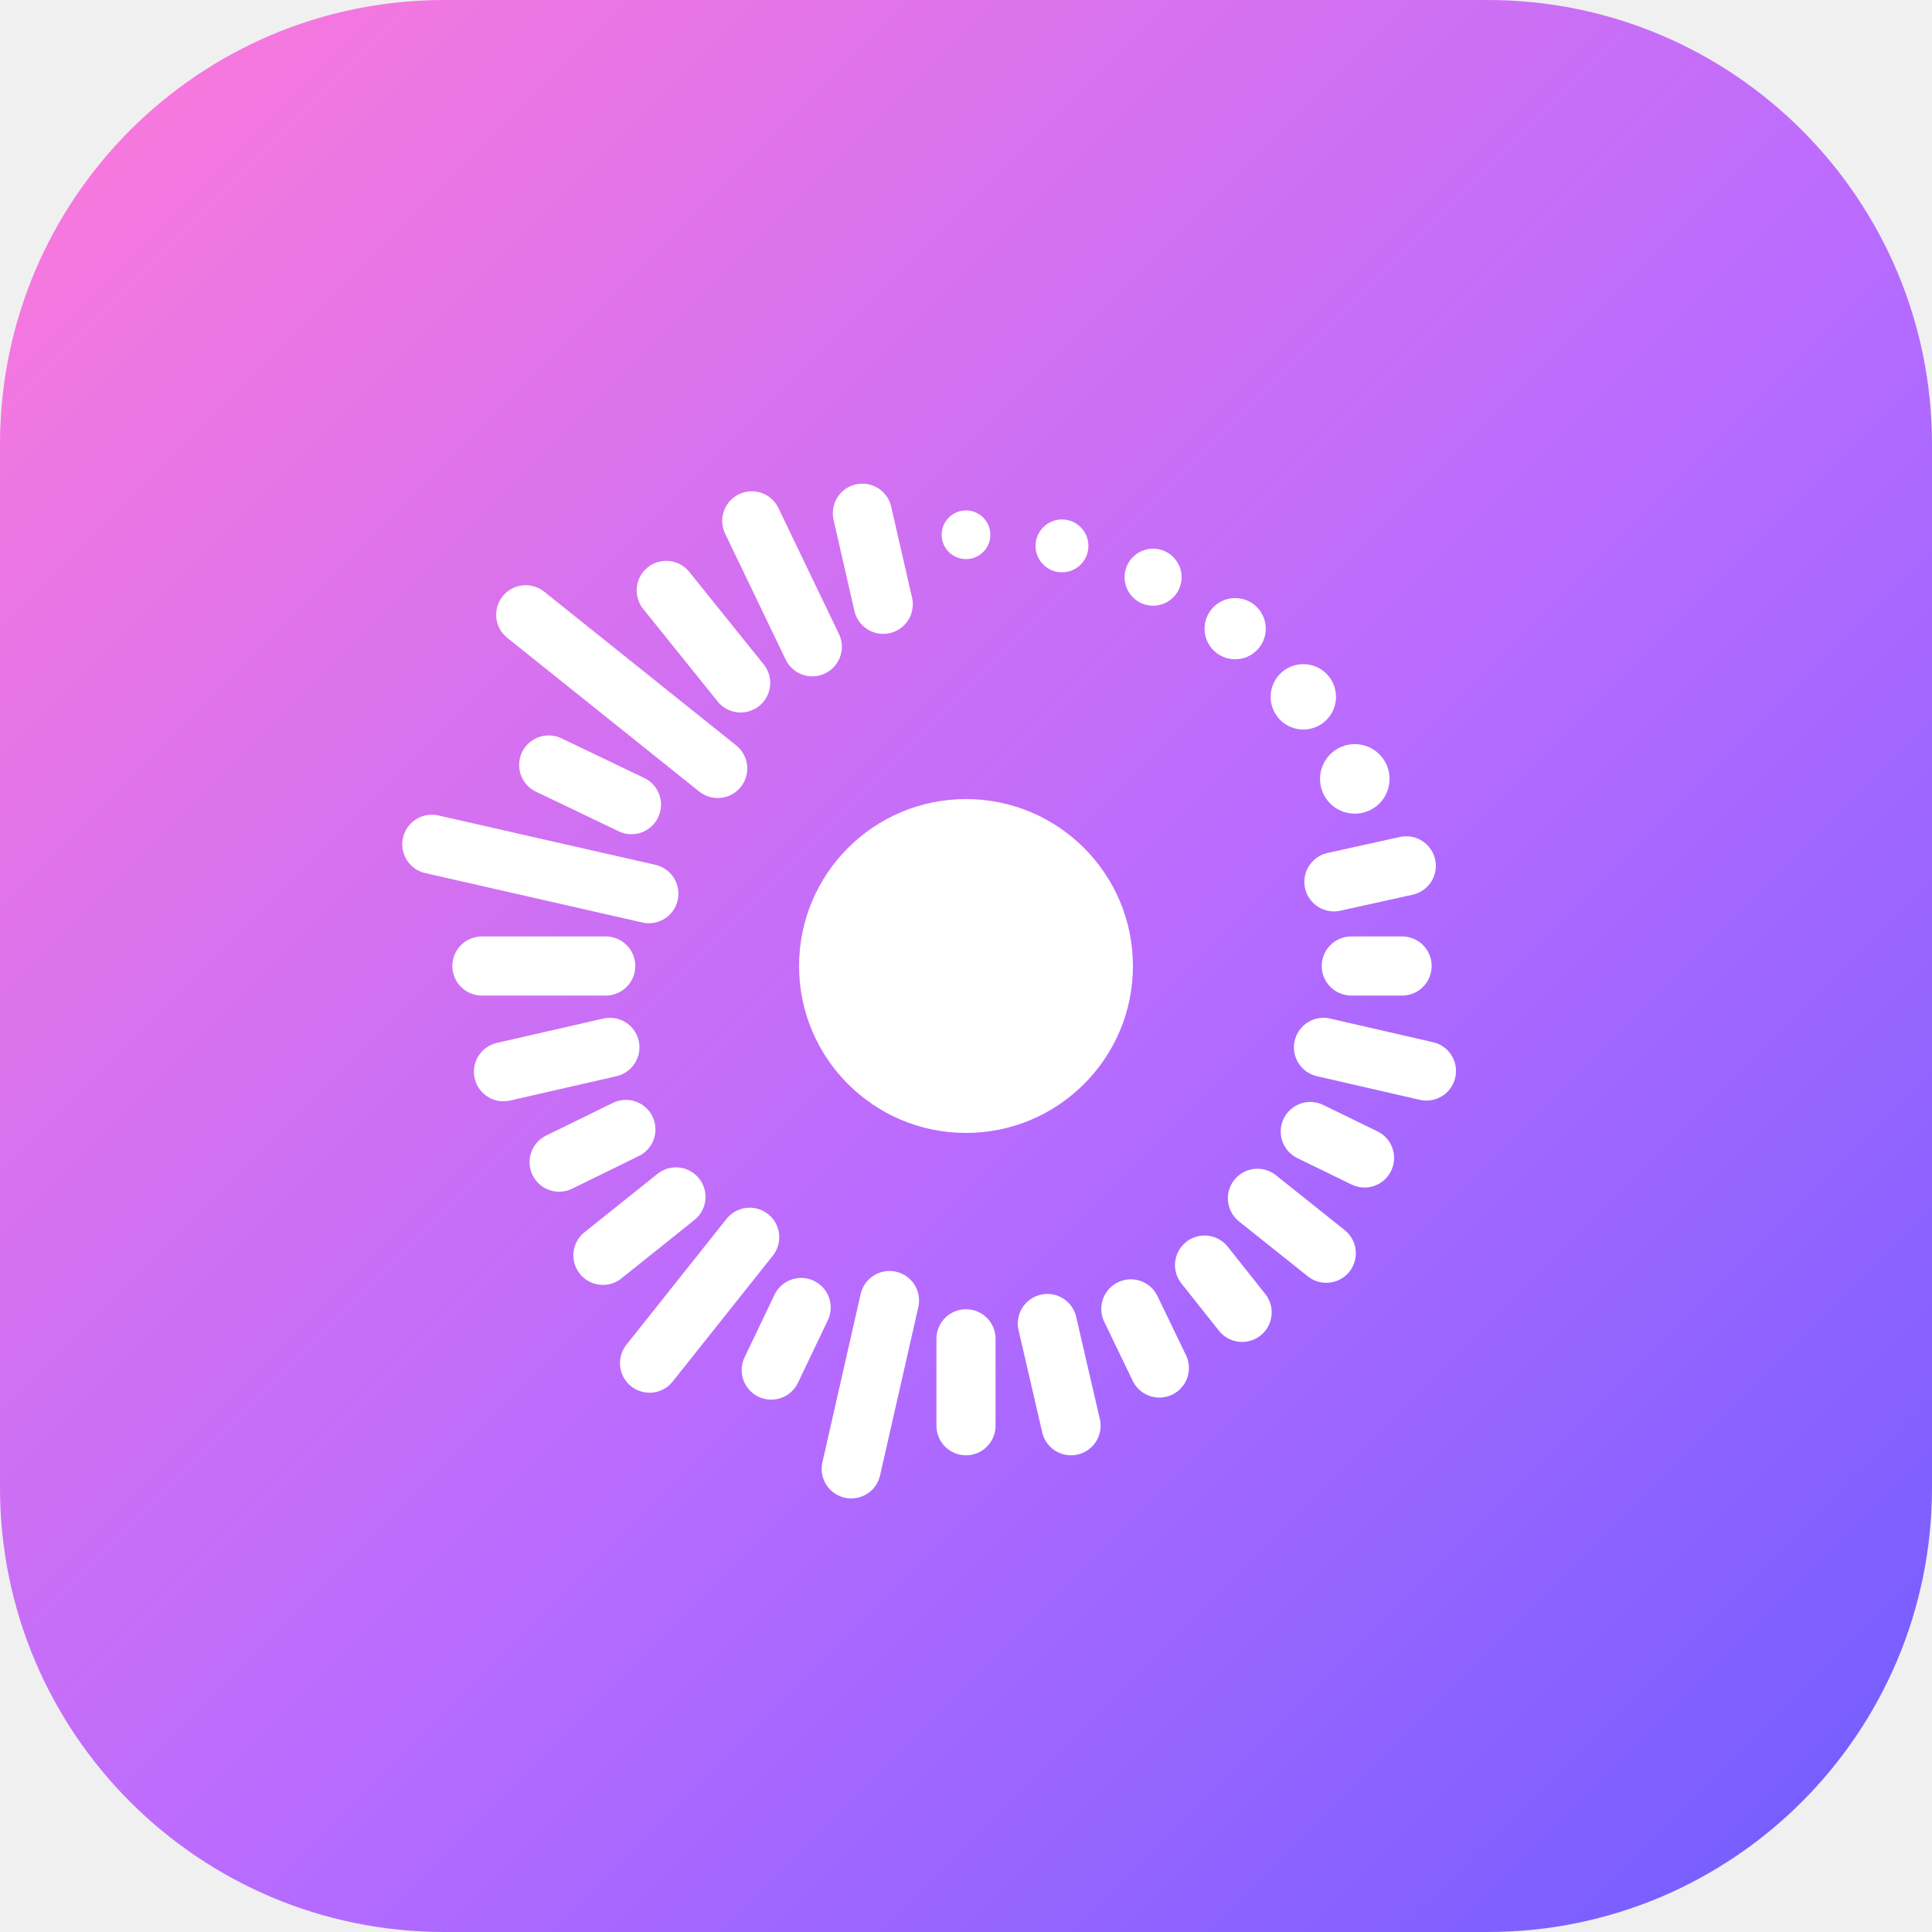
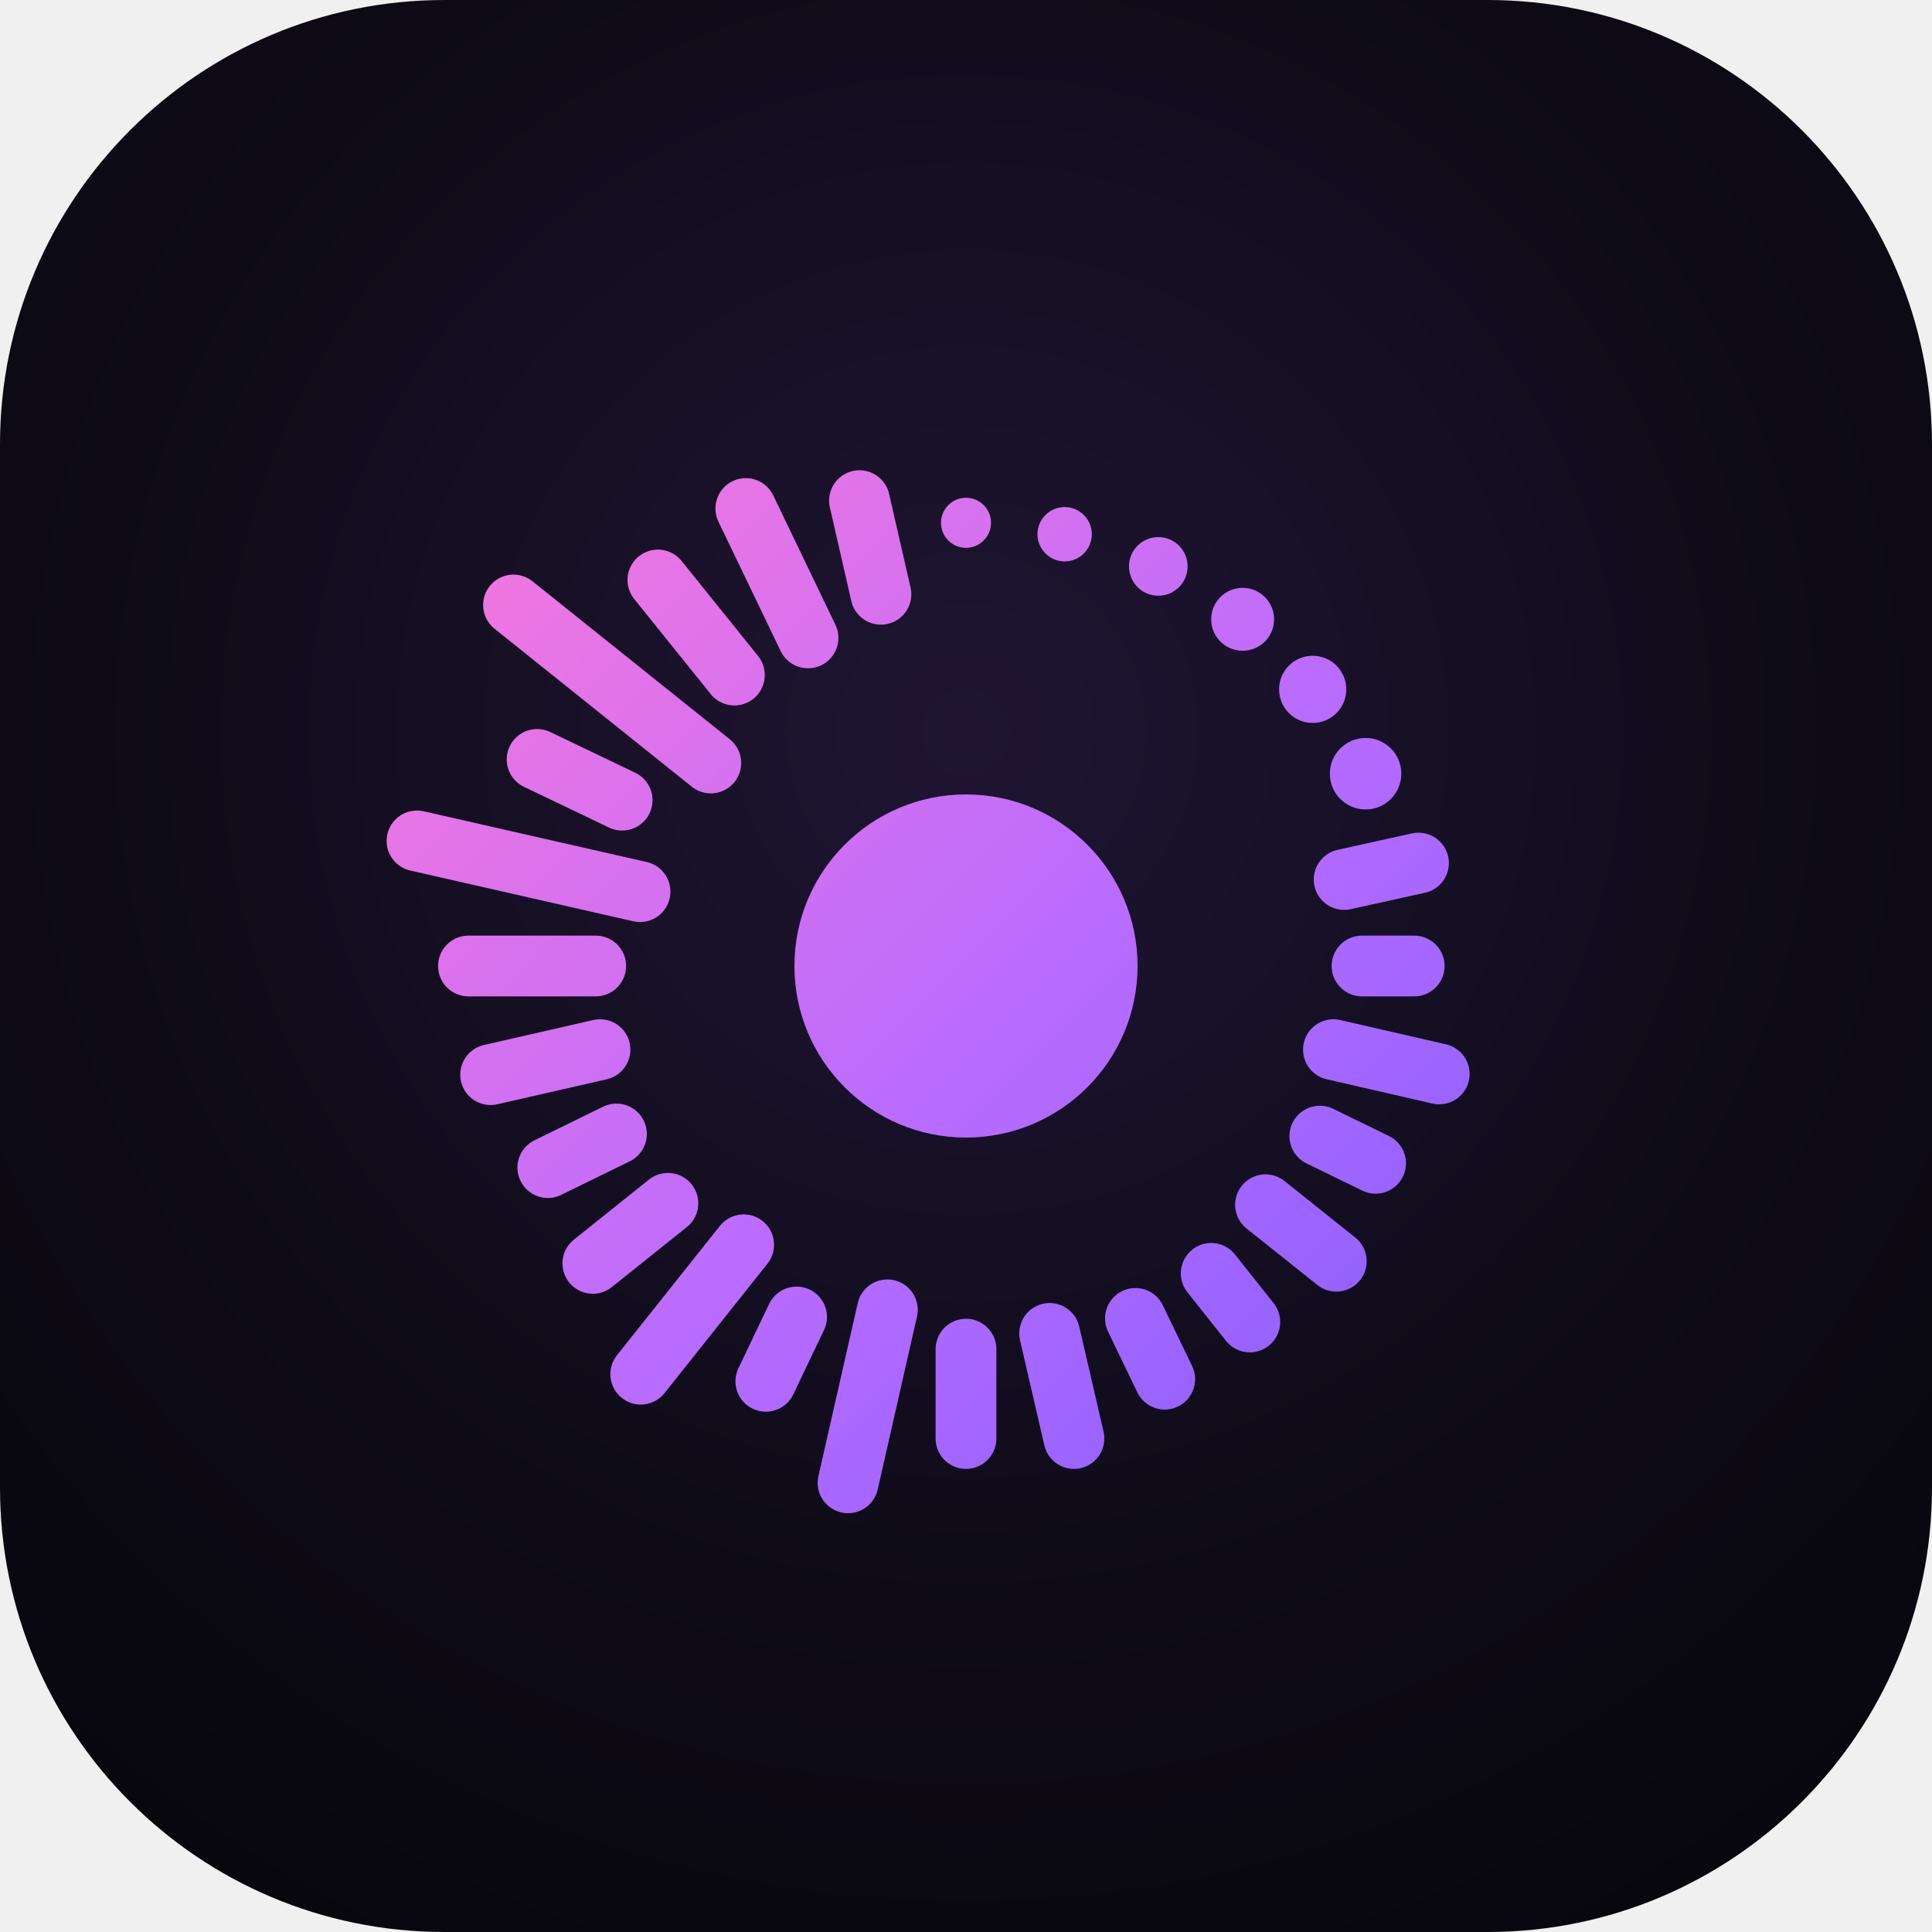
<svg xmlns="http://www.w3.org/2000/svg" viewBox="0 0 200 200">
  <defs>
-     <linearGradient id="bg" x1="0" y1="0" x2="1" y2="1">
+     <linearGradient id="fg" gradientUnits="userSpaceOnUse" x1="20" y1="20" x2="180" y2="180">
      <stop offset="0" stop-color="#ff7ad9" />
      <stop offset=".55" stop-color="#b86bff" />
-       <stop offset="1" stop-color="#6d5cff" />
+       <stop offset="1" stop-color="#7d5cff" />
    </linearGradient>
+     <radialGradient id="bg" cx=".5" cy=".38" r=".75">
+       <stop offset="0" stop-color="#1f1533" />
+       <stop offset=".6" stop-color="#0e0b17" />
+       <stop offset="1" stop-color="#07060c" />
+     </radialGradient>
  </defs>
  <rect width="200" height="200" rx="46" fill="url(#bg)" />
-   <g transform="translate(100 100) scale(.72) translate(-100 -100)">
-     <circle cx="100.0" cy="38.0" r="3.5" fill="#fff" />
-     <circle cx="113.8" cy="39.6" r="3.8" fill="#fff" />
-     <circle cx="126.9" cy="44.1" r="4.1" fill="#fff" />
-     <circle cx="138.7" cy="51.5" r="4.4" fill="#fff" />
-     <circle cx="148.5" cy="61.3" r="4.7" fill="#fff" />
-     <circle cx="155.9" cy="73.1" r="5.0" fill="#fff" />
-     <line x1="152.9" y1="87.9" x2="163.3" y2="85.6" stroke="#fff" stroke-width="8.5" stroke-linecap="round" />
-     <line x1="155.4" y1="100.0" x2="162.7" y2="100.0" stroke="#fff" stroke-width="8.5" stroke-linecap="round" />
-     <line x1="151.4" y1="111.7" x2="166.2" y2="115.1" stroke="#fff" stroke-width="8.5" stroke-linecap="round" />
-     <line x1="149.5" y1="123.8" x2="157.3" y2="127.6" stroke="#fff" stroke-width="8.5" stroke-linecap="round" />
-     <line x1="141.9" y1="133.4" x2="151.8" y2="141.3" stroke="#fff" stroke-width="8.5" stroke-linecap="round" />
-     <line x1="134.3" y1="143.0" x2="139.7" y2="149.8" stroke="#fff" stroke-width="8.5" stroke-linecap="round" />
-     <line x1="123.7" y1="149.3" x2="127.8" y2="157.8" stroke="#fff" stroke-width="8.5" stroke-linecap="round" />
-     <line x1="111.7" y1="151.4" x2="115.1" y2="166.1" stroke="#fff" stroke-width="8.5" stroke-linecap="round" />
-     <line x1="100.0" y1="153.6" x2="100.0" y2="166.1" stroke="#fff" stroke-width="8.5" stroke-linecap="round" />
-     <line x1="89.0" y1="148.1" x2="83.5" y2="172.3" stroke="#fff" stroke-width="8.5" stroke-linecap="round" />
-     <line x1="76.3" y1="149.1" x2="72.0" y2="158.1" stroke="#fff" stroke-width="8.5" stroke-linecap="round" />
-     <line x1="68.9" y1="139.0" x2="54.5" y2="157.1" stroke="#fff" stroke-width="8.5" stroke-linecap="round" />
-     <line x1="58.3" y1="133.2" x2="47.8" y2="141.6" stroke="#fff" stroke-width="8.5" stroke-linecap="round" />
-     <line x1="51.1" y1="123.5" x2="41.5" y2="128.2" stroke="#fff" stroke-width="8.5" stroke-linecap="round" />
-     <line x1="48.8" y1="111.7" x2="33.5" y2="115.2" stroke="#fff" stroke-width="8.5" stroke-linecap="round" />
-     <line x1="48.2" y1="100.0" x2="30.4" y2="100.0" stroke="#fff" stroke-width="8.5" stroke-linecap="round" />
-     <line x1="54.4" y1="89.6" x2="23.2" y2="82.5" stroke="#fff" stroke-width="8.5" stroke-linecap="round" />
-     <line x1="51.9" y1="76.8" x2="40.0" y2="71.1" stroke="#fff" stroke-width="8.5" stroke-linecap="round" />
-     <line x1="64.3" y1="71.6" x2="36.7" y2="49.5" stroke="#fff" stroke-width="8.5" stroke-linecap="round" />
-     <line x1="67.6" y1="59.3" x2="56.9" y2="46.0" stroke="#fff" stroke-width="8.5" stroke-linecap="round" />
-     <line x1="77.9" y1="54.1" x2="69.2" y2="36.0" stroke="#fff" stroke-width="8.5" stroke-linecap="round" />
-     <line x1="88.1" y1="48.0" x2="85.1" y2="34.9" stroke="#fff" stroke-width="8.5" stroke-linecap="round" />
-     <circle cx="100" cy="100" r="24" fill="#fff" />
+   <g transform="translate(100 100) scale(0.74) translate(-100 -100)">
+     <circle cx="100.0" cy="38.0" r="3.5" fill="url(#fg)" />
+     <circle cx="113.8" cy="39.6" r="3.8" fill="url(#fg)" />
+     <circle cx="126.9" cy="44.1" r="4.1" fill="url(#fg)" />
+     <circle cx="138.7" cy="51.5" r="4.4" fill="url(#fg)" />
+     <circle cx="148.5" cy="61.3" r="4.7" fill="url(#fg)" />
+     <circle cx="155.9" cy="73.1" r="5.0" fill="url(#fg)" />
+     <line x1="152.9" y1="87.9" x2="163.3" y2="85.6" stroke="url(#fg)" stroke-width="8.5" stroke-linecap="round" />
+     <line x1="155.4" y1="100.0" x2="162.7" y2="100.0" stroke="url(#fg)" stroke-width="8.5" stroke-linecap="round" />
+     <line x1="151.4" y1="111.7" x2="166.2" y2="115.1" stroke="url(#fg)" stroke-width="8.5" stroke-linecap="round" />
+     <line x1="149.5" y1="123.8" x2="157.3" y2="127.6" stroke="url(#fg)" stroke-width="8.5" stroke-linecap="round" />
+     <line x1="141.9" y1="133.4" x2="151.8" y2="141.3" stroke="url(#fg)" stroke-width="8.5" stroke-linecap="round" />
+     <line x1="134.3" y1="143.0" x2="139.7" y2="149.8" stroke="url(#fg)" stroke-width="8.5" stroke-linecap="round" />
+     <line x1="123.7" y1="149.3" x2="127.8" y2="157.8" stroke="url(#fg)" stroke-width="8.5" stroke-linecap="round" />
+     <line x1="111.7" y1="151.4" x2="115.1" y2="166.1" stroke="url(#fg)" stroke-width="8.5" stroke-linecap="round" />
+     <line x1="100.0" y1="153.6" x2="100.0" y2="166.1" stroke="url(#fg)" stroke-width="8.5" stroke-linecap="round" />
+     <line x1="89.0" y1="148.1" x2="83.5" y2="172.3" stroke="url(#fg)" stroke-width="8.5" stroke-linecap="round" />
+     <line x1="76.3" y1="149.1" x2="72.0" y2="158.1" stroke="url(#fg)" stroke-width="8.5" stroke-linecap="round" />
+     <line x1="68.9" y1="139.0" x2="54.5" y2="157.1" stroke="url(#fg)" stroke-width="8.5" stroke-linecap="round" />
+     <line x1="58.3" y1="133.2" x2="47.8" y2="141.6" stroke="url(#fg)" stroke-width="8.5" stroke-linecap="round" />
+     <line x1="51.1" y1="123.5" x2="41.5" y2="128.2" stroke="url(#fg)" stroke-width="8.5" stroke-linecap="round" />
+     <line x1="48.8" y1="111.7" x2="33.5" y2="115.2" stroke="url(#fg)" stroke-width="8.5" stroke-linecap="round" />
+     <line x1="48.2" y1="100.0" x2="30.4" y2="100.0" stroke="url(#fg)" stroke-width="8.5" stroke-linecap="round" />
+     <line x1="54.4" y1="89.6" x2="23.2" y2="82.5" stroke="url(#fg)" stroke-width="8.5" stroke-linecap="round" />
+     <line x1="51.9" y1="76.8" x2="40.0" y2="71.1" stroke="url(#fg)" stroke-width="8.5" stroke-linecap="round" />
+     <line x1="64.3" y1="71.6" x2="36.7" y2="49.5" stroke="url(#fg)" stroke-width="8.5" stroke-linecap="round" />
+     <line x1="67.6" y1="59.3" x2="56.9" y2="46.0" stroke="url(#fg)" stroke-width="8.5" stroke-linecap="round" />
+     <line x1="77.9" y1="54.1" x2="69.2" y2="36.0" stroke="url(#fg)" stroke-width="8.5" stroke-linecap="round" />
+     <line x1="88.1" y1="48.0" x2="85.1" y2="34.9" stroke="url(#fg)" stroke-width="8.5" stroke-linecap="round" />
+     <circle cx="100" cy="100" r="24" fill="url(#fg)" />
  </g>
</svg>
